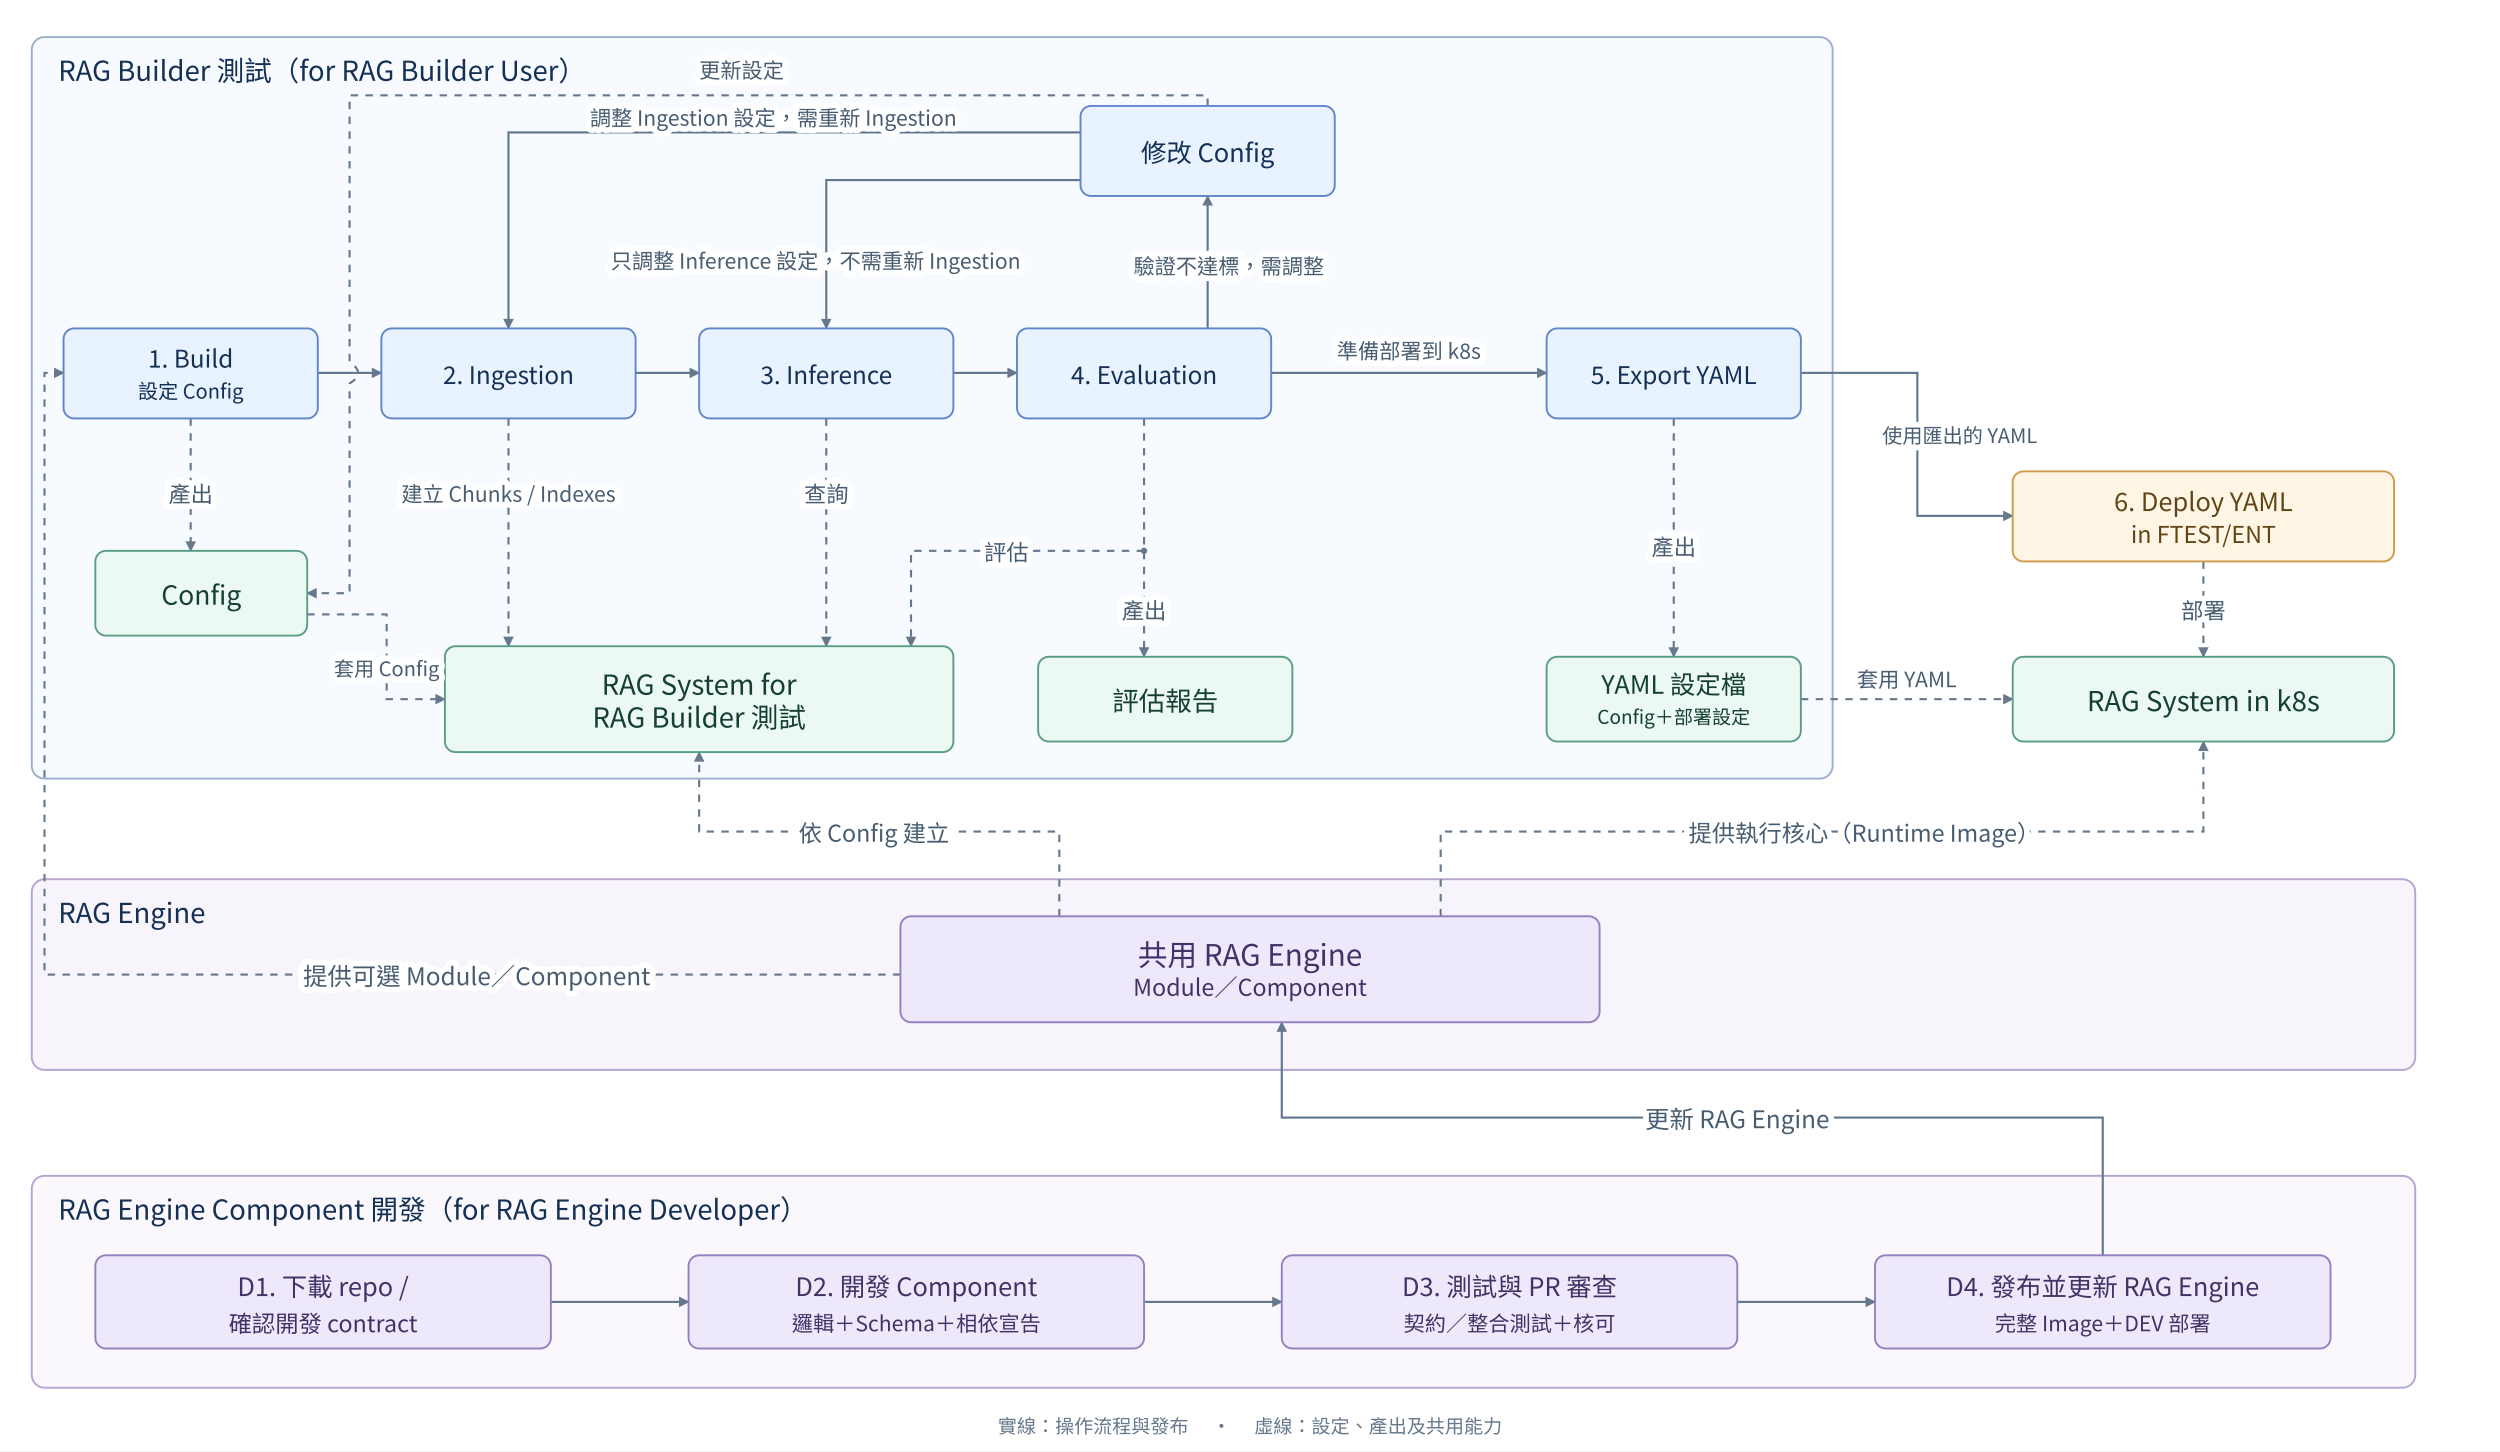
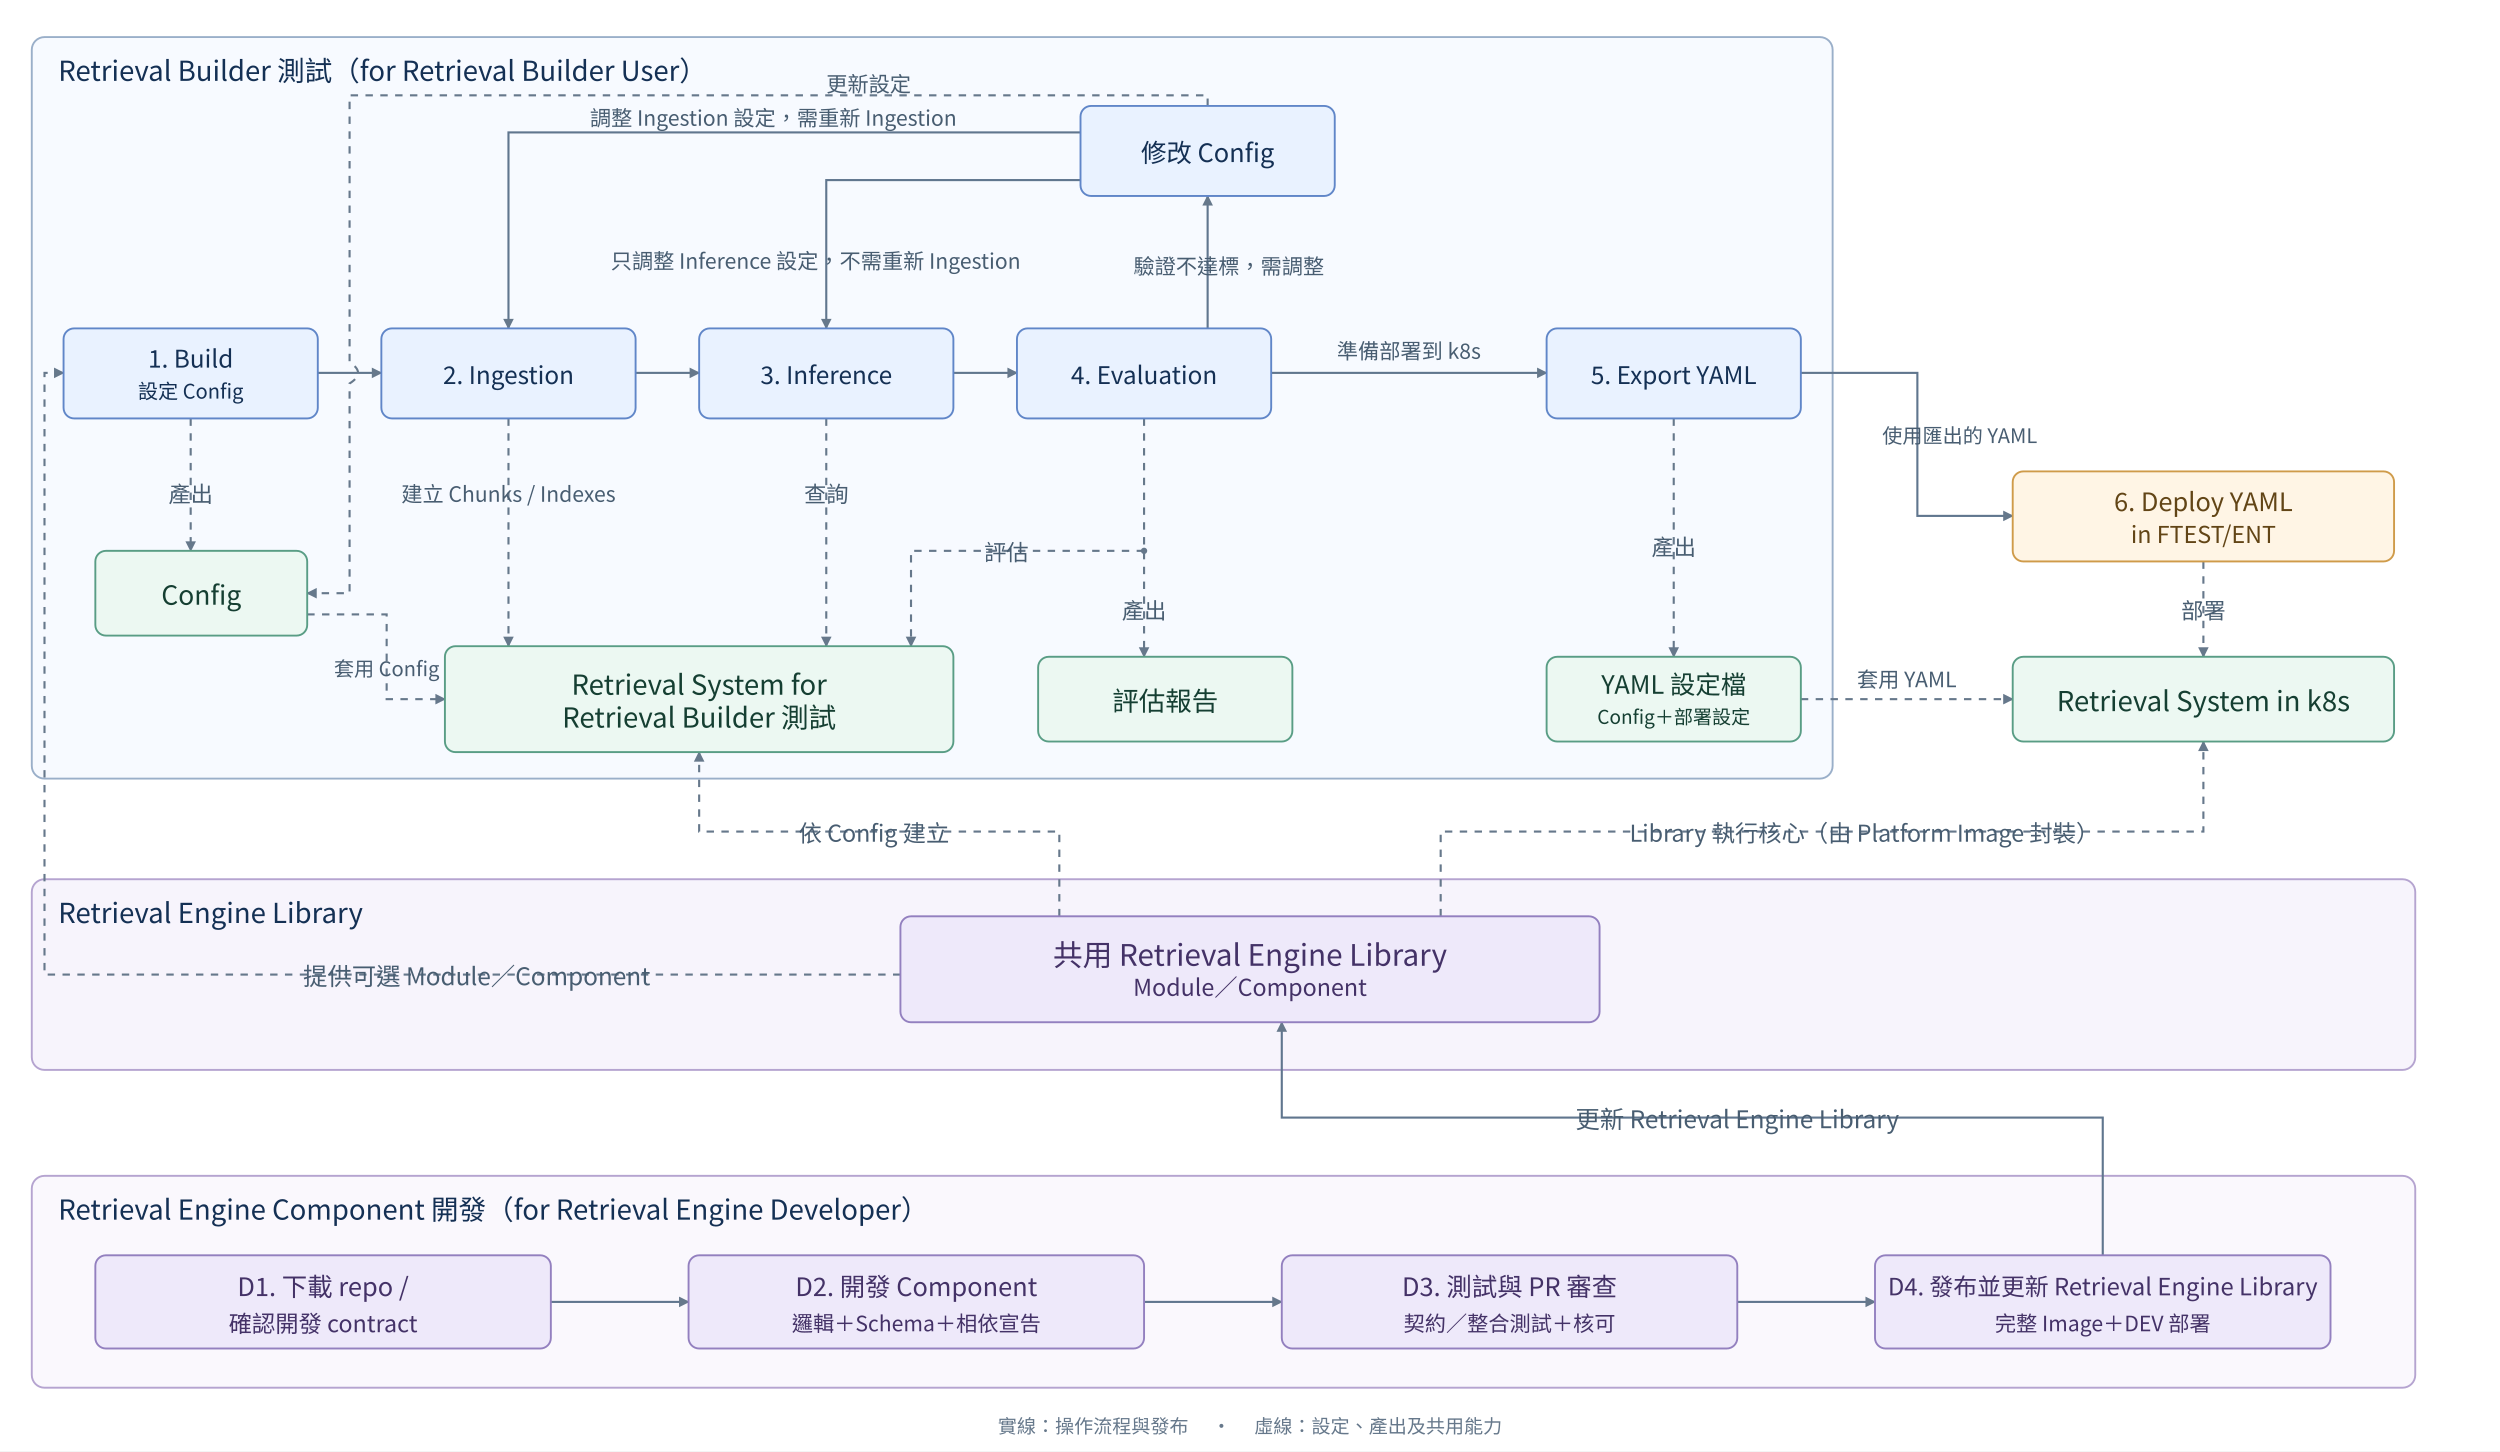
<svg xmlns="http://www.w3.org/2000/svg" width="2360" height="1370" viewBox="0 0 2360 1370" role="img" aria-labelledby="title desc">
  <defs>
    <marker id="arrow" markerWidth="10" markerHeight="10" refX="9" refY="5" orient="auto" markerUnits="userSpaceOnUse">
      <path d="M0,0 L10,5 L0,10 Z" fill="#66788b" />
    </marker>
  </defs>
  <style>
text{font-family:'Noto Sans CJK TC','Noto Sans TC','Microsoft JhengHei',sans-serif;font-weight:400;text-anchor:middle;dominant-baseline:central;fill:#143054}
.step rect{fill:#e9f2ff;stroke:#6086c8}.object rect{fill:#ecf8f2;stroke:#599d85}.object text{fill:#153f32}
.deploy rect{fill:#fff5e5;stroke:#cf9b4a}.deploy text{fill:#624516}.engine rect{fill:#eee9fa;stroke:#9380bf}.engine text{fill:#443267}
.node rect{stroke-width:1.8}.edge{fill:none;stroke:#60768e;stroke-width:2;marker-end:url(#arrow)}
.relation{stroke:#66788b;stroke-dasharray:7 7}.edge-label{fill:#485d71;stroke:white;stroke-width:11;stroke-linejoin:round;paint-order:stroke fill}
.frame-title{font-size:26;text-anchor:start;font-weight:500}.note{font-size:18;fill:#66788b}
</style>
  <rect width="2360" height="1370" fill="white" />
  <g id="BUILDER" class="frame">
    <rect x="30" y="35" width="1700" height="700" rx="12" fill="#f7faff" stroke="#9aafc9" stroke-width="1.8" />
-     <text class="frame-title" x="55" y="65">RAG Builder 測試（for RAG Builder User）</text>
+     <text class="frame-title" x="55" y="65" style="stroke:none">Retrieval Builder 測試（for Retrieval Builder User）</text>
  </g>
  <g id="ENGINE" class="frame">
    <rect x="30" y="830" width="2250" height="180" rx="12" fill="#f7f4fc" stroke="#b5a4d0" stroke-width="1.8" />
-     <text class="frame-title" x="55" y="860">RAG Engine</text>
+     <text class="frame-title" x="55" y="860" style="stroke:none">Retrieval Engine Library</text>
  </g>
  <g id="DEVELOPMENT" class="frame">
    <rect x="30" y="1110" width="2250" height="200" rx="12" fill="#faf8fd" stroke="#b5a4d0" stroke-width="1.8" />
-     <text class="frame-title" x="55" y="1140">RAG Engine Component 開發（for RAG Engine Developer）</text>
+     <text class="frame-title" x="55" y="1140" style="stroke:none">Retrieval Engine Component 開發（for Retrieval Engine Developer）</text>
  </g>
  <path id="edge-B-I" data-source="B" data-target="I" data-label="" class="edge" d="M300,352 L360,352" />
  <path id="edge-I-Q" data-source="I" data-target="Q" data-label="" class="edge" d="M600,352 L660,352" />
  <path id="edge-Q-E" data-source="Q" data-target="E" data-label="" class="edge" d="M900,352 L960,352" />
  <path id="edge-E-X" data-source="E" data-target="X" data-label="準備部署到 k8s" class="edge" d="M1200,352 L1460,352" />
  <path id="edge-E-C" data-source="E" data-target="C" data-label="驗證不達標，需調整" class="edge" d="M1140,310 L1140,185" />
  <path id="edge-C-I" data-source="C" data-target="I" data-label="調整 Ingestion 設定，需重新 Ingestion" class="edge" d="M1020,125 L480,125 L480,310" />
  <path id="edge-C-Q" data-source="C" data-target="Q" data-label="只調整 Inference 設定，不需重新 Ingestion" class="edge" d="M1020,170 L780,170 L780,310" />
  <path id="edge-B-F" data-source="B" data-target="F" data-label="產出" class="edge relation" d="M180,395 L180,520" />
  <path id="edge-C-F" data-source="C" data-target="F" data-label="更新設定" class="edge relation" d="M1140,100 L1140,90 L330,90 L330,342 Q346,352 330,362 L330,560 L290,560" />
  <path id="edge-F-S" data-source="F" data-target="S" data-label="套用 Config" class="edge relation" d="M290,580 L365,580 L365,660 L420,660" />
  <path id="edge-I-S" data-source="I" data-target="S" data-label="建立 Chunks / Indexes" class="edge relation" d="M480,395 L480,610" />
  <path id="edge-Q-S" data-source="Q" data-target="S" data-label="查詢" class="edge relation" d="M780,395 L780,610" />
  <path id="edge-E-S" data-source="E" data-target="S" data-label="評估" class="edge relation" d="M1080,520 L860,520 L860,610" />
  <path id="edge-E-R" data-source="E" data-target="R" data-label="產出" class="edge relation" d="M1080,395 L1080,620" />
  <path id="edge-X-Y" data-source="X" data-target="Y" data-label="產出" class="edge relation" d="M1580,395 L1580,620" />
  <path id="edge-X-D" data-source="X" data-target="D" data-label="使用匯出的 YAML" class="edge" d="M1700,352 L1810,352 L1810,487 L1900,487" />
  <path id="edge-D-K" data-source="D" data-target="K" data-label="部署" class="edge relation" d="M2080,530 L2080,620" />
  <path id="edge-Y-K" data-source="Y" data-target="K" data-label="套用 YAML" class="edge relation" d="M1700,660 L1900,660" />
  <path id="edge-GE-S" data-source="GE" data-target="S" data-label="依 Config 建立" class="edge relation" d="M1000,865 L1000,785 L660,785 L660,710" />
-   <path id="edge-GE-K" data-source="GE" data-target="K" data-label="提供執行核心（Runtime Image）" class="edge relation" d="M1360,865 L1360,785 L2080,785 L2080,700" />
+   <path id="edge-GE-K" data-source="GE" data-target="K" data-label="Library 執行核心（由 Platform Image 封裝）" class="edge relation" d="M1360,865 L1360,785 L2080,785 L2080,700" />
  <path id="edge-GE-B" data-source="GE" data-target="B" data-label="提供可選 Module／Component" class="edge relation" d="M850,920 L42,920 L42,352 L60,352" />
-   <path id="edge-DEV4-GE" data-source="DEV4" data-target="GE" data-label="更新 RAG Engine" class="edge" d="M1985,1185 L1985,1055 L1210,1055 L1210,965" />
+   <path id="edge-DEV4-GE" data-source="DEV4" data-target="GE" data-label="更新 Retrieval Engine Library" class="edge" d="M1985,1185 L1985,1055 L1210,1055 L1210,965" />
  <circle cx="1080" cy="520" r="3" fill="#66788b" />
  <g id="B" class="node step" data-label="1. Build（設定 Config）">
    <rect x="60" y="310" width="240" height="85" rx="10" />
-     <text x="180.0" y="337.0" font-size="23">1. Build</text>
-     <text x="180.0" y="368.0" font-size="19">設定 Config</text>
+     <text x="180.0" y="337.0" font-size="23" style="stroke:none">1. Build</text>
+     <text x="180.0" y="368.0" font-size="19" style="stroke:none">設定 Config</text>
  </g>
  <g id="I" class="node step" data-label="2. Ingestion">
    <rect x="360" y="310" width="240" height="85" rx="10" />
-     <text x="480.0" y="352.5" font-size="23">2. Ingestion</text>
+     <text x="480.0" y="352.5" font-size="23" style="stroke:none">2. Ingestion</text>
  </g>
  <g id="Q" class="node step" data-label="3. Inference">
    <rect x="660" y="310" width="240" height="85" rx="10" />
-     <text x="780.0" y="352.5" font-size="23">3. Inference</text>
+     <text x="780.0" y="352.5" font-size="23" style="stroke:none">3. Inference</text>
  </g>
  <g id="E" class="node step" data-label="4. Evaluation">
    <rect x="960" y="310" width="240" height="85" rx="10" />
-     <text x="1080.0" y="352.5" font-size="23">4. Evaluation</text>
+     <text x="1080.0" y="352.5" font-size="23" style="stroke:none">4. Evaluation</text>
  </g>
  <g id="X" class="node step" data-label="5. Export YAML">
    <rect x="1460" y="310" width="240" height="85" rx="10" />
-     <text x="1580.0" y="352.5" font-size="23">5. Export YAML</text>
+     <text x="1580.0" y="352.5" font-size="23" style="stroke:none">5. Export YAML</text>
  </g>
  <g id="C" class="node step" data-label="修改 Config">
    <rect x="1020" y="100" width="240" height="85" rx="10" />
-     <text x="1140.0" y="142.5" font-size="24">修改 Config</text>
+     <text x="1140.0" y="142.5" font-size="24" style="stroke:none">修改 Config</text>
  </g>
  <g id="F" class="node object" data-label="Config">
    <rect x="90" y="520" width="200" height="80" rx="10" />
-     <text x="190.0" y="560.0" font-size="25">Config</text>
+     <text x="190.0" y="560.0" font-size="25" style="stroke:none">Config</text>
  </g>
-   <g id="S" class="node object" data-label="RAG System for RAG Builder 測試">
+   <g id="S" class="node object" data-label="Retrieval System for Retrieval Builder 測試">
    <rect x="420" y="610" width="480" height="100" rx="10" />
-     <text x="660.0" y="644.5" font-size="26">RAG System for</text>
-     <text x="660.0" y="675.5" font-size="26">RAG Builder 測試</text>
+     <text x="660.0" y="644.5" font-size="26" style="stroke:none">Retrieval System for</text>
+     <text x="660.0" y="675.5" font-size="26" style="stroke:none">Retrieval Builder 測試</text>
  </g>
  <g id="R" class="node object" data-label="評估報告">
    <rect x="980" y="620" width="240" height="80" rx="10" />
-     <text x="1100.0" y="660.0" font-size="25">評估報告</text>
+     <text x="1100.0" y="660.0" font-size="25" style="stroke:none">評估報告</text>
  </g>
  <g id="Y" class="node object" data-label="YAML 設定檔（Config＋部署設定）">
    <rect x="1460" y="620" width="240" height="80" rx="10" />
-     <text x="1580.0" y="644.5" font-size="24">YAML 設定檔</text>
-     <text x="1580.0" y="675.5" font-size="18">Config＋部署設定</text>
+     <text x="1580.0" y="644.5" font-size="24" style="stroke:none">YAML 設定檔</text>
+     <text x="1580.0" y="675.5" font-size="18" style="stroke:none">Config＋部署設定</text>
  </g>
  <g id="D" class="node deploy" data-label="6. Deploy YAML in FTEST/ENT">
    <rect x="1900" y="445" width="360" height="85" rx="10" />
-     <text x="2080.0" y="472.0" font-size="24">6. Deploy YAML</text>
-     <text x="2080.0" y="503.0" font-size="22">in FTEST/ENT</text>
+     <text x="2080.0" y="472.0" font-size="24" style="stroke:none">6. Deploy YAML</text>
+     <text x="2080.0" y="503.0" font-size="22" style="stroke:none">in FTEST/ENT</text>
  </g>
-   <g id="K" class="node object" data-label="RAG System in k8s">
+   <g id="K" class="node object" data-label="Retrieval System in k8s">
    <rect x="1900" y="620" width="360" height="80" rx="10" />
-     <text x="2080.0" y="660.0" font-size="26">RAG System in k8s</text>
+     <text x="2080.0" y="660.0" font-size="26" style="stroke:none">Retrieval System in k8s</text>
  </g>
-   <g id="GE" class="node engine" data-label="共用 RAG Engine（Module／Component）">
+   <g id="GE" class="node engine" data-label="共用 Retrieval Engine Library（Module／Component）">
    <rect x="850" y="865" width="660" height="100" rx="10" />
-     <text x="1180.0" y="899.5" font-size="28">共用 RAG Engine</text>
-     <text x="1180.0" y="930.5" font-size="22">Module／Component</text>
+     <text x="1180.0" y="899.5" font-size="28" style="stroke:none">共用 Retrieval Engine Library</text>
+     <text x="1180.0" y="930.5" font-size="22" style="stroke:none">Module／Component</text>
  </g>
-   <text class="edge-label" x="1330" y="330" font-size="20">準備部署到 k8s</text>
-   <text class="edge-label" x="1160" y="250" font-size="20">驗證不達標，需調整</text>
-   <text class="edge-label" x="730" y="110" font-size="20">調整 Ingestion 設定，需重新 Ingestion</text>
-   <text class="edge-label" x="770" y="245" font-size="20">只調整 Inference 設定，不需重新 Ingestion</text>
-   <text class="edge-label" x="700" y="65" font-size="20">更新設定</text>
-   <text class="edge-label" x="180" y="465" font-size="21">產出</text>
-   <text class="edge-label" x="365" y="630" font-size="19">套用 Config</text>
-   <text class="edge-label" x="480" y="465" font-size="20">建立 Chunks / Indexes</text>
-   <text class="edge-label" x="780" y="465" font-size="21">查詢</text>
-   <text class="edge-label" x="950" y="520" font-size="21">評估</text>
-   <text class="edge-label" x="1080" y="575" font-size="21">產出</text>
-   <text class="edge-label" x="1580" y="515" font-size="21">產出</text>
-   <text class="edge-label" x="1850" y="410" font-size="19">使用匯出的 YAML</text>
-   <text class="edge-label" x="2080" y="575" font-size="21">部署</text>
-   <text class="edge-label" x="1800" y="640" font-size="20">套用 YAML</text>
-   <text class="edge-label" x="825" y="785" font-size="22">依 Config 建立</text>
-   <text class="edge-label" x="1760" y="785" font-size="22">提供執行核心（Runtime Image）</text>
-   <text class="edge-label" x="450" y="920" font-size="23">提供可選 Module／Component</text>
-   <text class="edge-label" x="1640" y="1055" font-size="23">更新 RAG Engine</text>
-   <text class="note" x="1180" y="1345">實線：操作流程與發布　 ·　 虛線：設定、產出及共用能力</text>
+   <text class="edge-label" x="1330" y="330" font-size="20" style="stroke:none">準備部署到 k8s</text>
+   <text class="edge-label" x="1160" y="250" font-size="20" style="stroke:none">驗證不達標，需調整</text>
+   <text class="edge-label" x="730" y="110" font-size="20" style="stroke:none">調整 Ingestion 設定，需重新 Ingestion</text>
+   <text class="edge-label" x="770" y="245" font-size="20" style="stroke:none">只調整 Inference 設定，不需重新 Ingestion</text>
+   <text class="edge-label" x="820" y="78" font-size="20" style="stroke:none">更新設定</text>
+   <text class="edge-label" x="180" y="465" font-size="21" style="stroke:none">產出</text>
+   <text class="edge-label" x="365" y="630" font-size="19" style="stroke:none">套用 Config</text>
+   <text class="edge-label" x="480" y="465" font-size="20" style="stroke:none">建立 Chunks / Indexes</text>
+   <text class="edge-label" x="780" y="465" font-size="21" style="stroke:none">查詢</text>
+   <text class="edge-label" x="950" y="520" font-size="21" style="stroke:none">評估</text>
+   <text class="edge-label" x="1080" y="575" font-size="21" style="stroke:none">產出</text>
+   <text class="edge-label" x="1580" y="515" font-size="21" style="stroke:none">產出</text>
+   <text class="edge-label" x="1850" y="410" font-size="19" style="stroke:none">使用匯出的 YAML</text>
+   <text class="edge-label" x="2080" y="575" font-size="21" style="stroke:none">部署</text>
+   <text class="edge-label" x="1800" y="640" font-size="20" style="stroke:none">套用 YAML</text>
+   <text class="edge-label" x="825" y="785" font-size="22" style="stroke:none">依 Config 建立</text>
+   <text class="edge-label" x="1760" y="785" font-size="22" style="stroke:none">Library 執行核心（由 Platform Image 封裝）</text>
+   <text class="edge-label" x="450" y="920" font-size="23" style="stroke:none">提供可選 Module／Component</text>
+   <text class="edge-label" x="1640" y="1055" font-size="23" style="stroke:none">更新 Retrieval Engine Library</text>
+   <text class="note" x="1180" y="1345" style="stroke:none">實線：操作流程與發布　 ·　 虛線：設定、產出及共用能力</text>
  <path id="edge-DEV1-DEV2" data-source="DEV1" data-target="DEV2" data-label="" class="edge" d="M520,1229 L650,1229" />
  <g id="DEV1" class="node engine" data-label="D1. 下載 repo / 確認開發 contract">
    <rect x="90" y="1185" width="430" height="88" rx="10" />
-     <text x="305" y="1213" font-size="24">D1. 下載 repo /</text>
-     <text x="305" y="1248" font-size="22">確認開發 contract</text>
+     <text x="305" y="1213" font-size="24" style="stroke:none">D1. 下載 repo /</text>
+     <text x="305" y="1248" font-size="22" style="stroke:none">確認開發 contract</text>
  </g>
  <path id="edge-DEV2-DEV3" data-source="DEV2" data-target="DEV3" data-label="" class="edge" d="M1080,1229 L1210,1229" />
  <g id="DEV2" class="node engine" data-label="D2. 開發 Component">
    <rect x="650" y="1185" width="430" height="88" rx="10" />
-     <text x="865" y="1213" font-size="24">D2. 開發 Component</text>
-     <text x="865" y="1248" font-size="20">邏輯＋Schema＋相依宣告</text>
+     <text x="865" y="1213" font-size="24" style="stroke:none">D2. 開發 Component</text>
+     <text x="865" y="1248" font-size="20" style="stroke:none">邏輯＋Schema＋相依宣告</text>
  </g>
  <path id="edge-DEV3-DEV4" data-source="DEV3" data-target="DEV4" data-label="" class="edge" d="M1640,1229 L1770,1229" />
  <g id="DEV3" class="node engine" data-label="D3. 測試與 PR 審查">
    <rect x="1210" y="1185" width="430" height="88" rx="10" />
-     <text x="1425" y="1213" font-size="24">D3. 測試與 PR 審查</text>
-     <text x="1425" y="1248" font-size="20">契約／整合測試＋核可</text>
+     <text x="1425" y="1213" font-size="24" style="stroke:none">D3. 測試與 PR 審查</text>
+     <text x="1425" y="1248" font-size="20" style="stroke:none">契約／整合測試＋核可</text>
  </g>
-   <g id="DEV4" class="node engine" data-label="D4. 發布並更新 RAG Engine">
+   <g id="DEV4" class="node engine" data-label="D4. 發布並更新 Retrieval Engine Library">
    <rect x="1770" y="1185" width="430" height="88" rx="10" />
-     <text x="1985" y="1213" font-size="24">D4. 發布並更新 RAG Engine</text>
-     <text x="1985" y="1248" font-size="20">完整 Image＋DEV 部署</text>
+     <text x="1985" y="1213" font-size="22.5" style="stroke:none">D4. 發布並更新 Retrieval Engine Library</text>
+     <text x="1985" y="1248" font-size="20" style="stroke:none">完整 Image＋DEV 部署</text>
  </g>
</svg>
